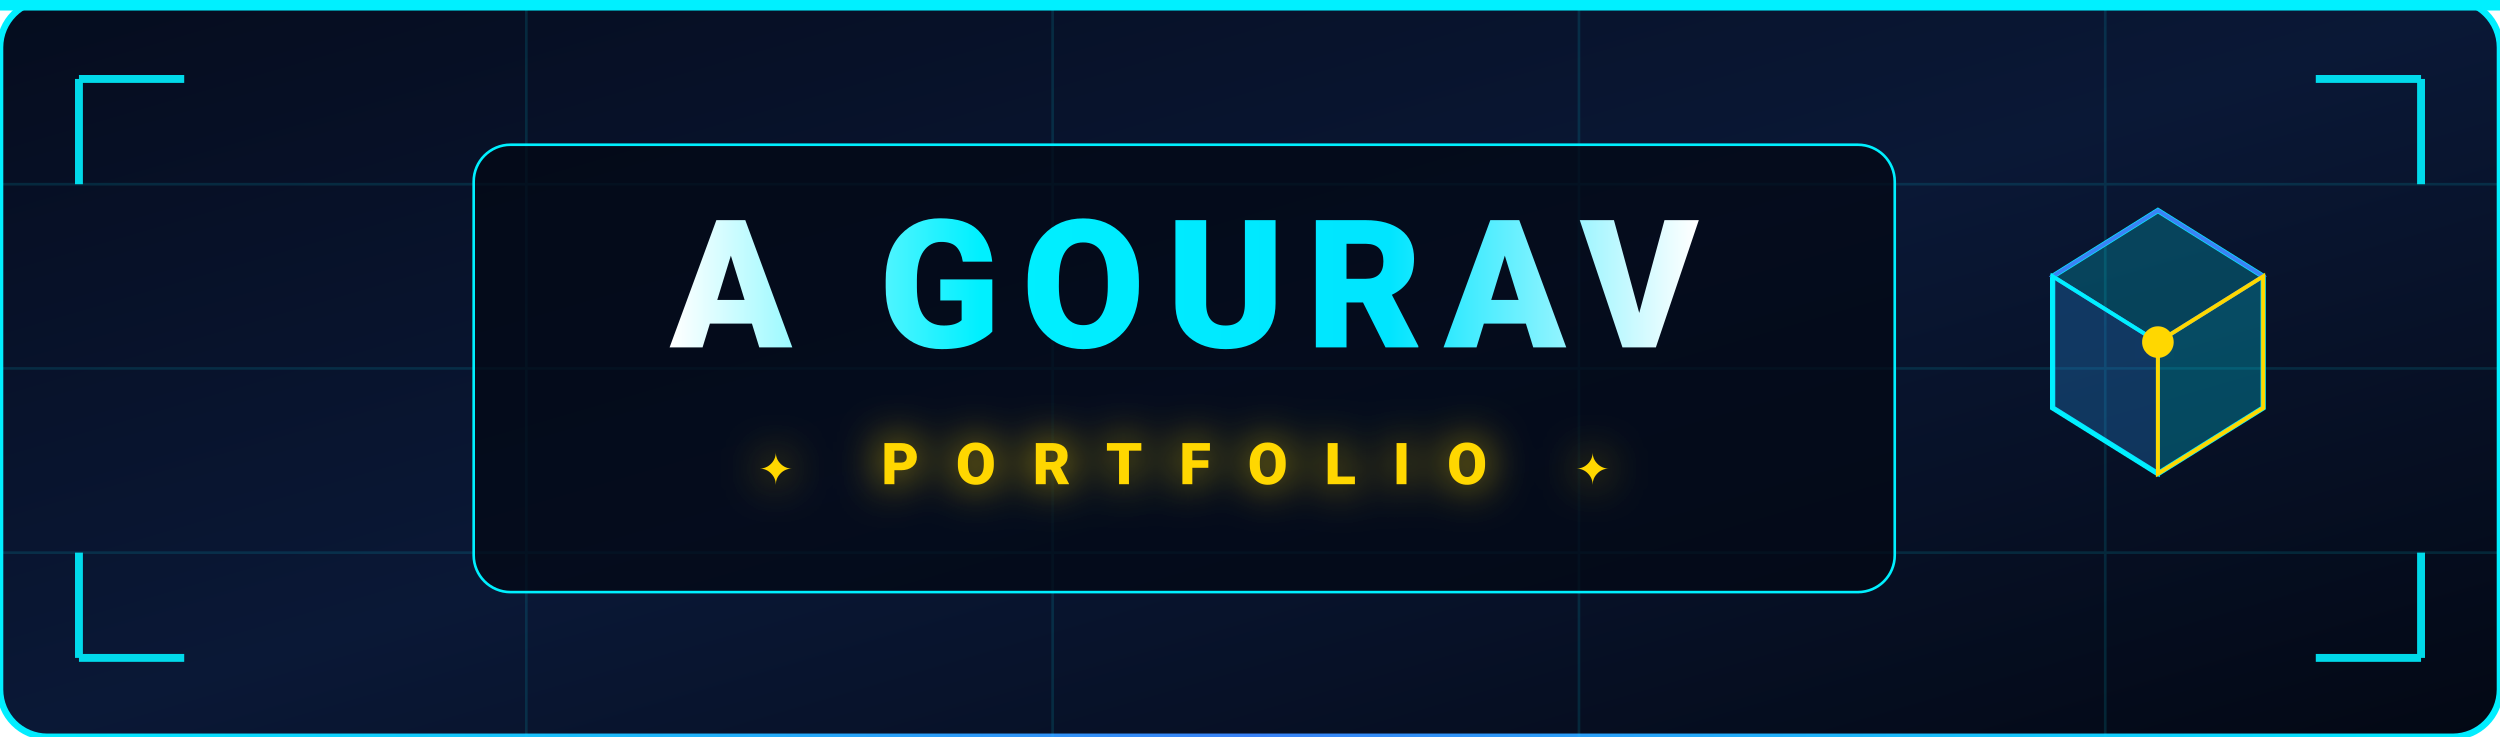
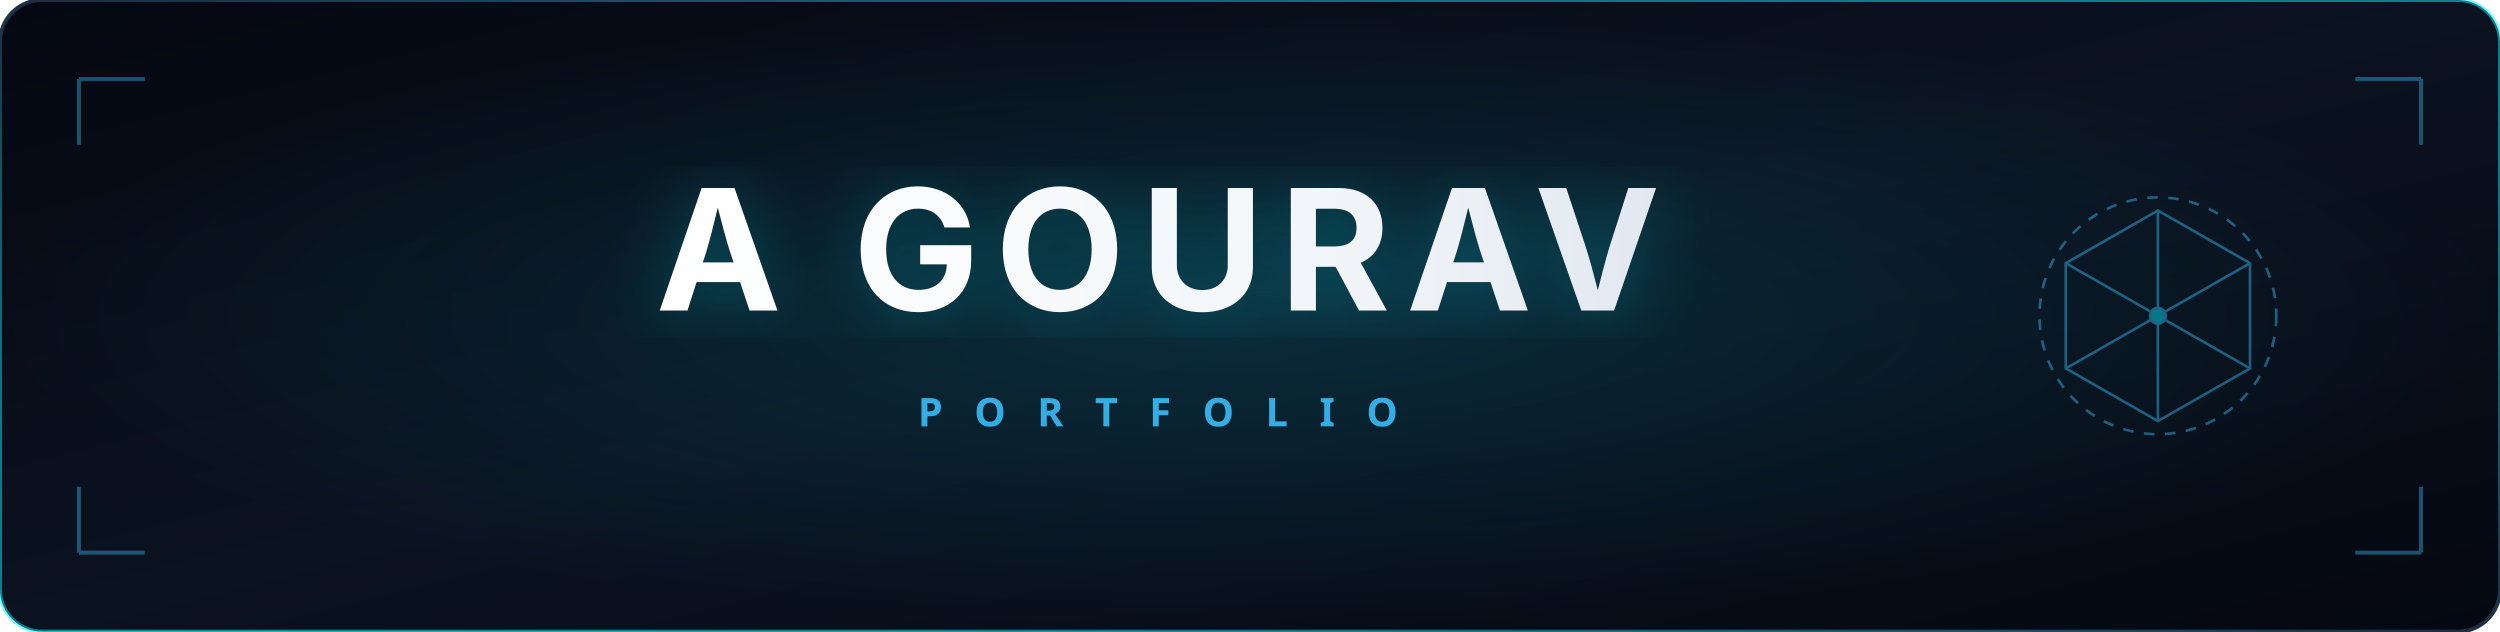
- <svg xmlns="http://www.w3.org/2000/svg" width="950" height="280" viewBox="0 0 950 280" fill="none">
+ <svg xmlns="http://www.w3.org/2000/svg" width="950" height="240" viewBox="0 0 950 240" fill="none">
  <defs>
-     <linearGradient id="bg-grad" x1="0%" y1="0%" x2="100%" y2="100%">
-       <stop offset="0%" stop-color="#050C1E" />
-       <stop offset="50%" stop-color="#0A1836" />
-       <stop offset="100%" stop-color="#030814" />
+     <linearGradient id="dark-bg" x1="0%" y1="0%" x2="100%" y2="100%">
+       <stop offset="0%" stop-color="#050811" />
+       <stop offset="50%" stop-color="#0b1220" />
+       <stop offset="100%" stop-color="#050811" />
    </linearGradient>
-     <linearGradient id="title-grad" x1="0%" y1="0%" x2="100%" y2="0%">
+     <radialGradient id="soft-aurora" cx="50%" cy="50%" r="50%">
+       <stop offset="0%" stop-color="#00F0FF" stop-opacity="0.12" />
+       <stop offset="100%" stop-color="#00F0FF" stop-opacity="0" />
+     </radialGradient>
+     <linearGradient id="text-white" x1="0%" y1="0%" x2="100%" y2="0%">
      <stop offset="0%" stop-color="#FFFFFF" />
-       <stop offset="30%" stop-color="#00F0FF" />
-       <stop offset="70%" stop-color="#00E5FF" />
-       <stop offset="100%" stop-color="#FFFFFF" />
+       <stop offset="70%" stop-color="#F1F5F9" />
+       <stop offset="100%" stop-color="#E2E8F0" />
    </linearGradient>
-     <linearGradient id="border-grad" x1="0%" y1="0%" x2="100%" y2="0%">
-       <stop offset="0%" stop-color="#00F0FF" />
-       <stop offset="50%" stop-color="#3B82F6" />
-       <stop offset="100%" stop-color="#00F0FF" />
+     <linearGradient id="border-subtle" x1="0%" y1="0%" x2="100%" y2="100%">
+       <stop offset="0%" stop-color="#1E293B" />
+       <stop offset="50%" stop-color="#00F0FF" stop-opacity="0.5" />
+       <stop offset="100%" stop-color="#1E293B" />
    </linearGradient>
-     <filter id="text-glow" x="-20%" y="-20%" width="140%" height="140%">
-       <feDropShadow dx="0" dy="0" stdDeviation="6" flood-color="#00F0FF" flood-opacity="0.9" />
-       <feDropShadow dx="0" dy="0" stdDeviation="15" flood-color="#0077FF" flood-opacity="0.6" />
+     <filter id="soft-glow" x="-20%" y="-20%" width="140%" height="140%">
+       <feDropShadow dx="0" dy="2" stdDeviation="12" flood-color="#00F0FF" flood-opacity="0.25" />
    </filter>
  </defs>
  <style>
-     @keyframes titlePulse {
-       0% { filter: drop-shadow(0 0 8px #00F0FF) drop-shadow(0 0 20px #0055FF); transform: translateY(0px); }
-       50% { filter: drop-shadow(0 0 20px #00F0FF) drop-shadow(0 0 35px #00E5FF); transform: translateY(-4px); }
-       100% { filter: drop-shadow(0 0 8px #00F0FF) drop-shadow(0 0 20px #0055FF); transform: translateY(0px); }
+     @keyframes subtleFloat {
+       0% { transform: translateY(0px); }
+       50% { transform: translateY(-3px); }
+       100% { transform: translateY(0px); }
    }
-     @keyframes rotateCube {
+     @keyframes slowRotate {
      0% { transform: rotate(0deg); }
      100% { transform: rotate(360deg); }
    }
-     @keyframes scanSweep {
-       0% { transform: translateY(-280px); opacity: 0; }
-       50% { opacity: 0.5; }
-       100% { transform: translateY(280px); opacity: 0; }
+ 
+     .bg-frame {
+       fill: url(#dark-bg);
+       stroke: url(#border-subtle);
+       stroke-width: 1.5px;
+       rx: 16px;
    }
- 
-     .main-card {
-       fill: url(#bg-grad);
-       stroke: url(#border-grad);
-       stroke-width: 2.5px;
-       rx: 18px;
+     .hero-name {
+       font-family: 'Cormorant Garamond', 'Space Grotesk', system-ui, -apple-system, sans-serif;
+       font-size: 64px;
+       font-weight: 700;
+       fill: url(#text-white);
+       letter-spacing: 6px;
+       text-anchor: middle;
+       filter: url(#soft-glow);
+       animation: subtleFloat 5s ease-in-out infinite;
    }
-     .title-name {
-       font-family: system-ui, -apple-system, BlinkMacSystemFont, 'Segoe UI', Roboto, Helvetica, Arial, sans-serif;
-       font-size: 68px;
-       font-weight: 900;
-       fill: url(#title-grad);
-       letter-spacing: 8px;
+     .hero-tag {
+       font-family: 'Space Grotesk', 'JetBrains Mono', system-ui, sans-serif;
+       font-size: 15px;
+       font-weight: 600;
+       fill: #38BDF8;
+       letter-spacing: 12px;
      text-anchor: middle;
-       animation: titlePulse 3.5s ease-in-out infinite;
+       opacity: 0.9;
    }
-     .sub-title {
-       font-family: system-ui, -apple-system, BlinkMacSystemFont, 'Segoe UI', Roboto, monospace;
-       font-size: 22px;
-       font-weight: 800;
-       fill: #FFD700;
-       letter-spacing: 14px;
-       text-anchor: middle;
-       filter: drop-shadow(0 0 8px #FFD700);
-     }
-     .vector-cube {
-       transform-origin: 820px 140px;
-       animation: rotateCube 14s linear infinite;
-     }
-     .scan-beam {
-       animation: scanSweep 4.5s linear infinite;
+     .accent-wire {
+       transform-origin: 820px 120px;
+       animation: slowRotate 24s linear infinite;
    }
  </style>
-   <rect width="950" height="280" class="main-card" />
-   <g opacity="0.12" stroke="#00F0FF" stroke-width="1">
-     <line x1="0" y1="70" x2="950" y2="70" />
-     <line x1="0" y1="140" x2="950" y2="140" />
-     <line x1="0" y1="210" x2="950" y2="210" />
-     <line x1="200" y1="0" x2="200" y2="280" />
-     <line x1="400" y1="0" x2="400" y2="280" />
-     <line x1="600" y1="0" x2="600" y2="280" />
-     <line x1="800" y1="0" x2="800" y2="280" />
+   <rect width="950" height="240" class="bg-frame" />
+   <rect width="950" height="240" fill="url(#soft-aurora)" rx="16" />
+   <g stroke="#38BDF8" stroke-width="1.5" opacity="0.4">
+     <path d="M 30 30 L 30 55 M 30 30 L 55 30" />
+     <path d="M 920 30 L 920 55 M 920 30 L 895 30" />
+     <path d="M 30 210 L 30 185 M 30 210 L 55 210" />
+     <path d="M 920 210 L 920 185 M 920 210 L 895 210" />
  </g>
-   <rect x="0" y="0" width="950" height="4" fill="#00F0FF" class="scan-beam" filter="url(#text-glow)" />
-   <g stroke="#00F0FF" stroke-width="3" opacity="0.9">
-     <path d="M 30 30 L 30 70 M 30 30 L 70 30" />
-     <path d="M 920 30 L 920 70 M 920 30 L 880 30" />
-     <path d="M 30 250 L 30 210 M 30 250 L 70 250" />
-     <path d="M 920 250 L 920 210 M 920 250 L 880 250" />
+   <g class="accent-wire" stroke="#38BDF8" stroke-width="1" fill="none" opacity="0.45">
+     <circle cx="820" cy="120" r="45" stroke-dasharray="4 4" />
+     <polygon points="820,80 855,100 855,140 820,160 785,140 785,100" />
+     <line x1="820" y1="80" x2="820" y2="160" />
+     <line x1="785" y1="100" x2="855" y2="140" />
+     <line x1="855" y1="100" x2="785" y2="140" />
+     <circle cx="820" cy="120" r="3" fill="#00F0FF" />
  </g>
-   <g class="vector-cube">
-     <polygon points="820,80 860,105 860,155 820,180 780,155 780,105" fill="#00F0FF" fill-opacity="0.08" stroke="#00F0FF" stroke-width="2" />
-     <polygon points="820,80 860,105 820,130 780,105" fill="#00F0FF" fill-opacity="0.15" stroke="#3B82F6" stroke-width="1.5" />
-     <polygon points="780,105 820,130 820,180 780,155" fill="#3B82F6" fill-opacity="0.2" stroke="#00F0FF" stroke-width="1.5" />
-     <polygon points="820,130 860,105 860,155 820,180" fill="#00E5FF" fill-opacity="0.2" stroke="#FFD700" stroke-width="1.5" />
-     <circle cx="820" cy="130" r="6" fill="#FFD700" filter="url(#text-glow)" />
-   </g>
-   <rect x="180" y="55" width="540" height="170" rx="14" fill="#030814" fill-opacity="0.75" stroke="#00F0FF" stroke-width="1" />
-   <g transform="translate(450, 132)">
-     <text x="0" y="0" class="title-name">A GOURAV</text>
-     <text x="0" y="52" class="sub-title">✦ PORTFOLIO ✦</text>
+   <g transform="translate(440, 118)">
+     <text x="0" y="0" class="hero-name">A GOURAV</text>
+     <text x="0" y="44" class="hero-tag">PORTFOLIO</text>
  </g>
</svg>
